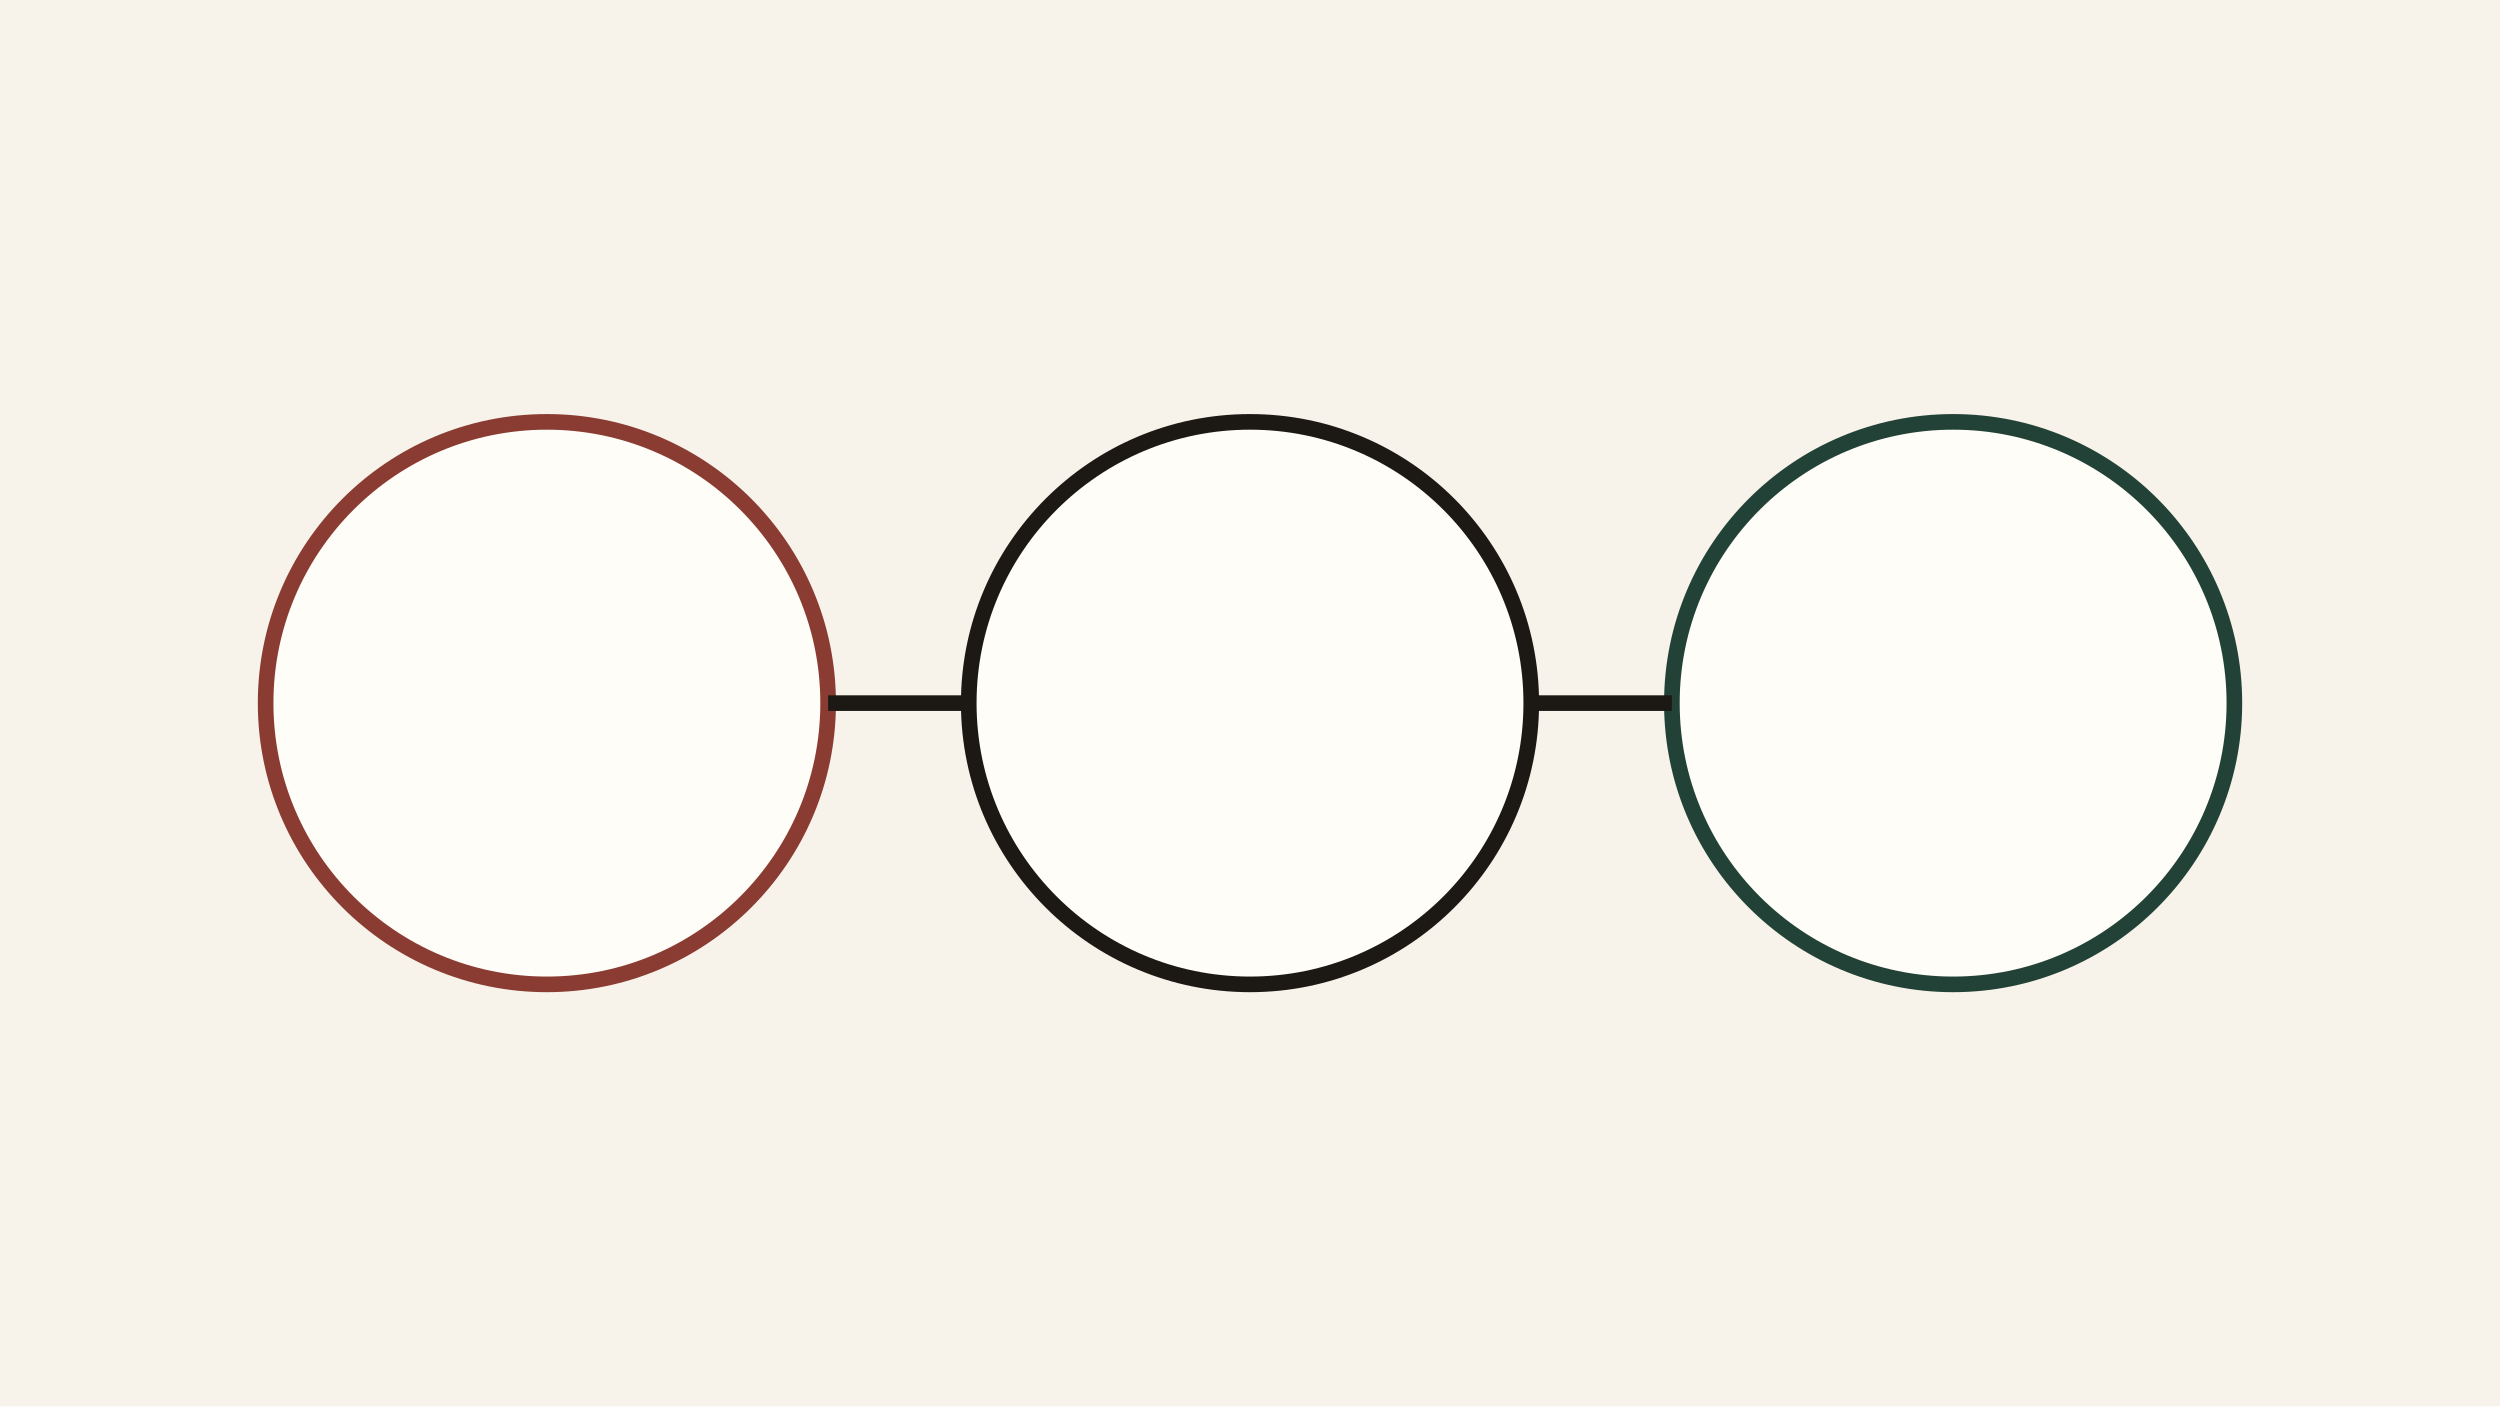
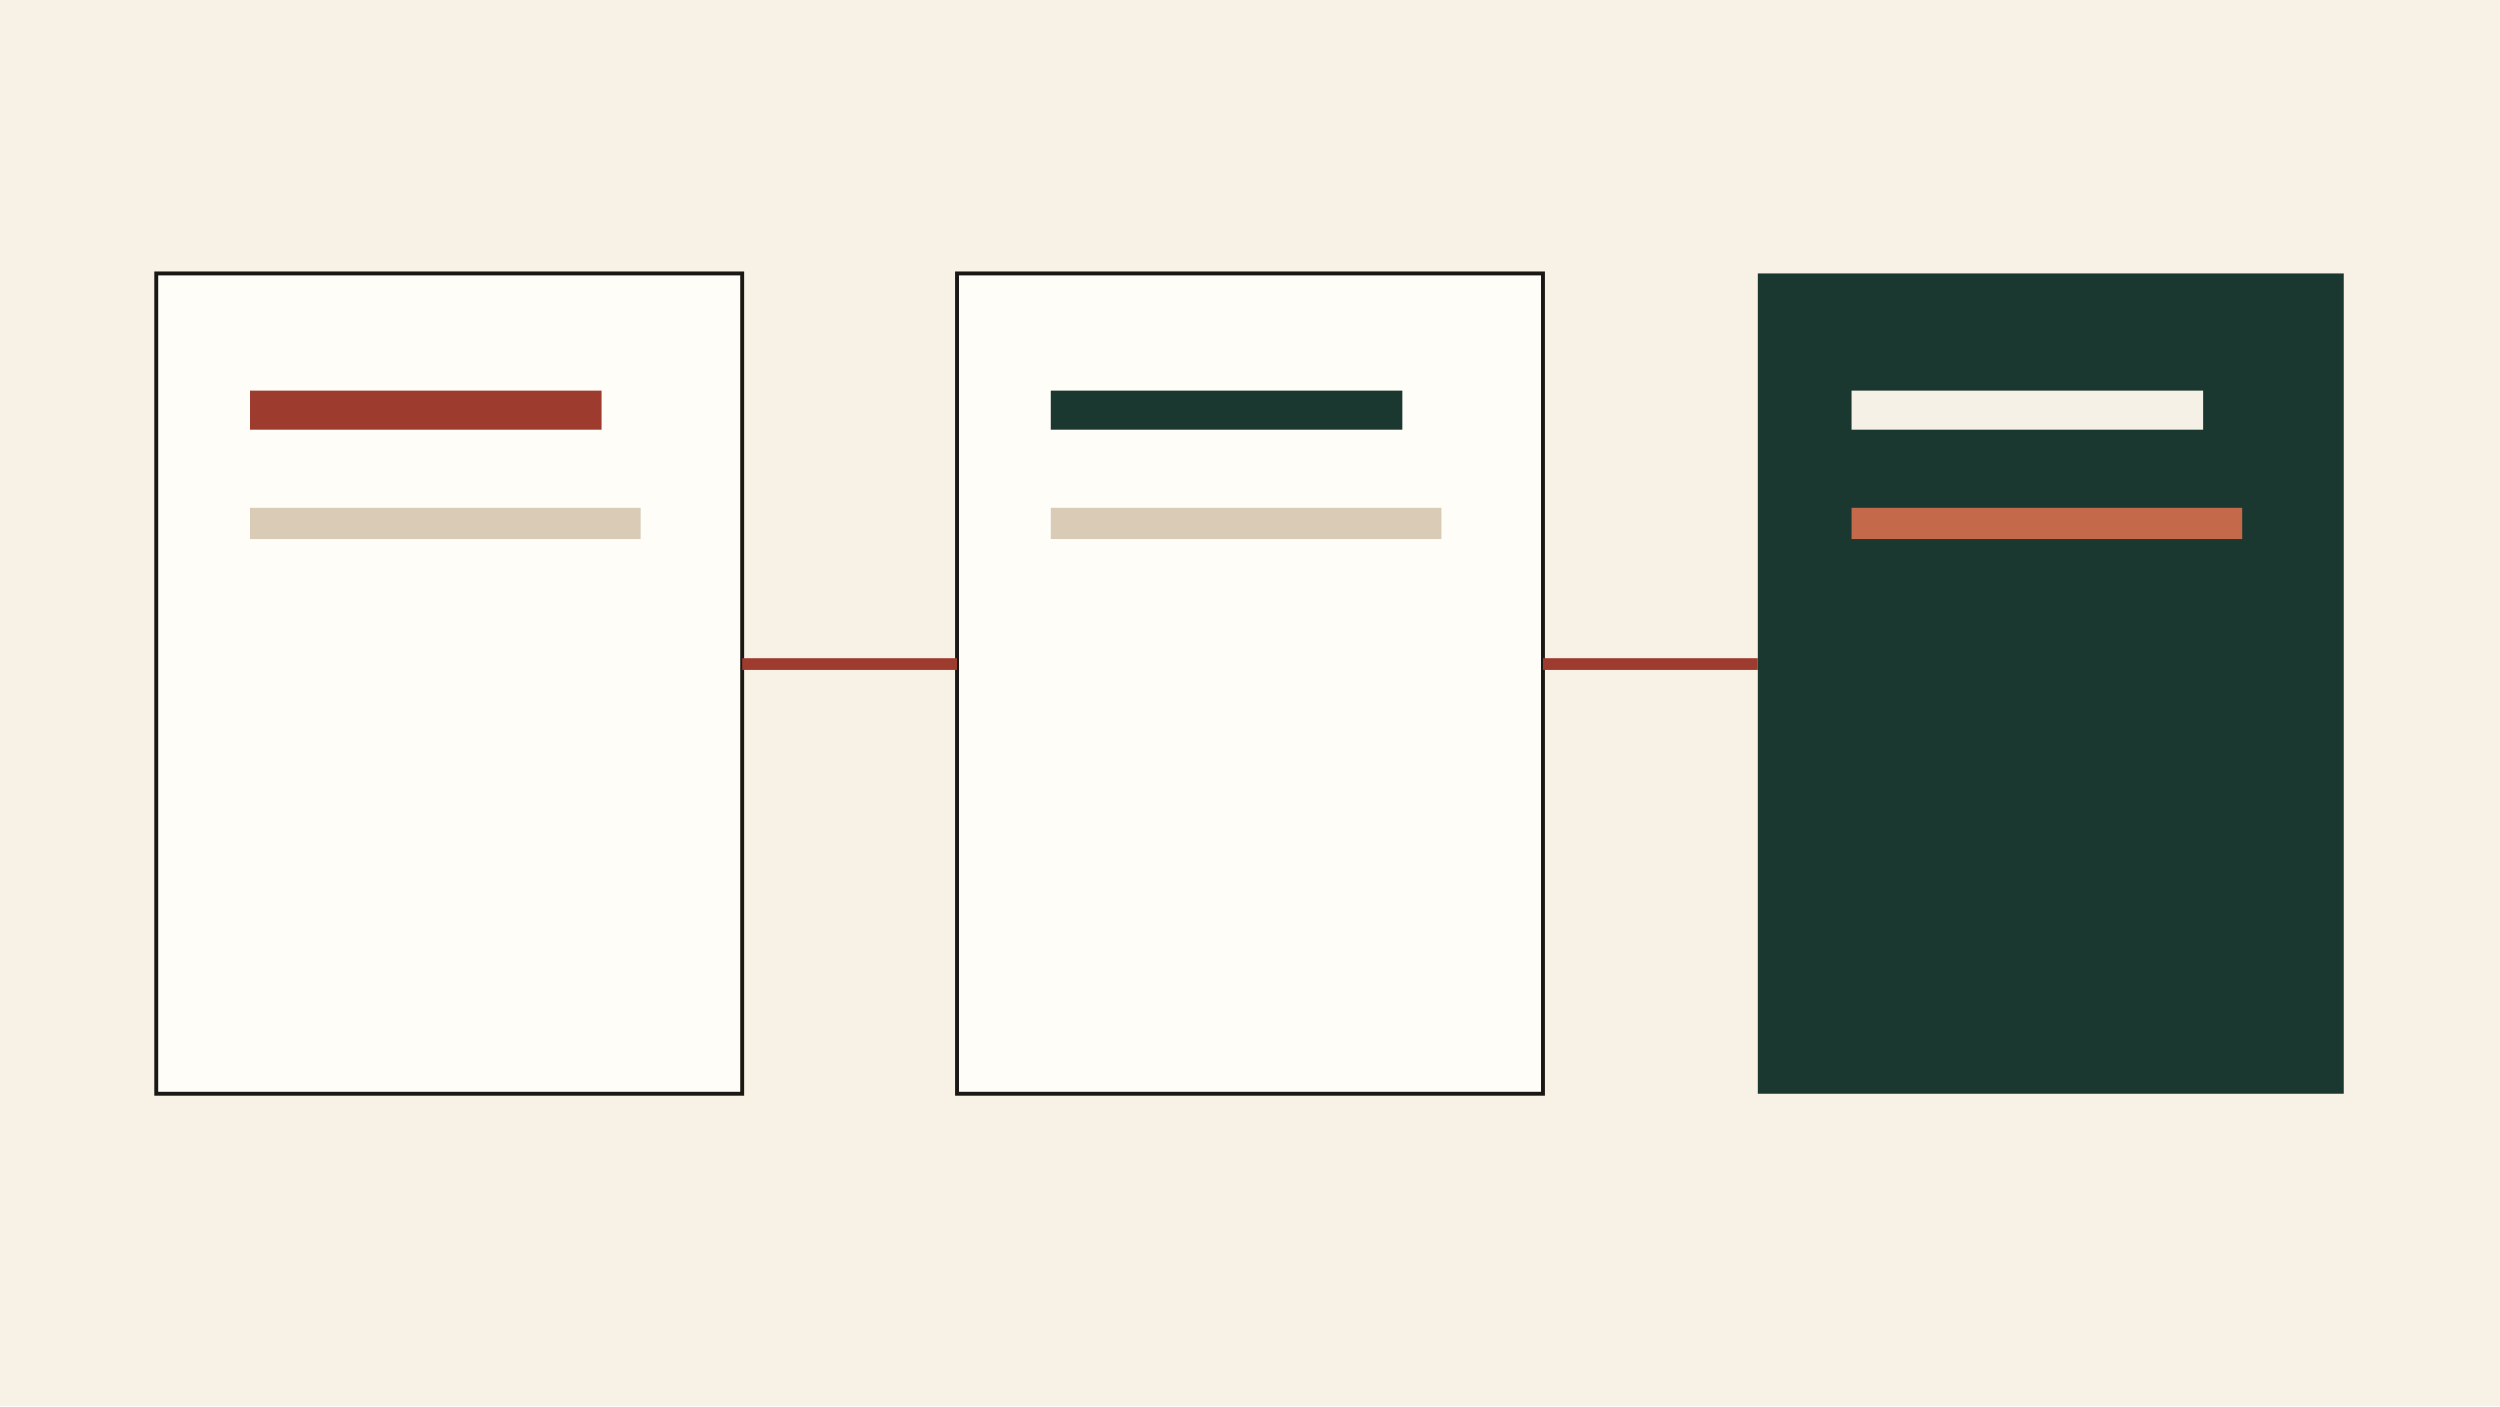
- <svg xmlns="http://www.w3.org/2000/svg" viewBox="0 0 320 180">
-   <rect width="320" height="180" fill="#f7f3ea" />
-   <circle cx="70" cy="90" r="36" fill="#fffdf8" stroke="#8a3b32" stroke-width="2" />
-   <circle cx="160" cy="90" r="36" fill="#fffdf8" stroke="#1c1915" stroke-width="2" />
-   <circle cx="250" cy="90" r="36" fill="#fffdf8" stroke="#234237" stroke-width="2" />
-   <path d="M106 90 H124 M196 90 H214" stroke="#1c1915" stroke-width="2" />
+ <svg xmlns="http://www.w3.org/2000/svg" viewBox="0 0 640 360">
+   <rect width="640" height="360" fill="#f7f1e6" />
+   <rect x="40" y="70" width="150" height="210" fill="#fffdf8" stroke="#1a1714" />
+   <rect x="245" y="70" width="150" height="210" fill="#fffdf8" stroke="#1a1714" />
+   <rect x="450" y="70" width="150" height="210" fill="#1b3830" />
+   <rect x="64" y="100" width="90" height="10" fill="#9c3b2e" />
+   <rect x="64" y="130" width="100" height="8" fill="#d9cbb6" />
+   <rect x="269" y="100" width="90" height="10" fill="#1b3830" />
+   <rect x="269" y="130" width="100" height="8" fill="#d9cbb6" />
+   <rect x="474" y="100" width="90" height="10" fill="#f6f1e7" />
+   <rect x="474" y="130" width="100" height="8" fill="#c46a4a" />
+   <path d="M190 170 H245 M395 170 H450" stroke="#9c3b2e" stroke-width="3" />
</svg>
